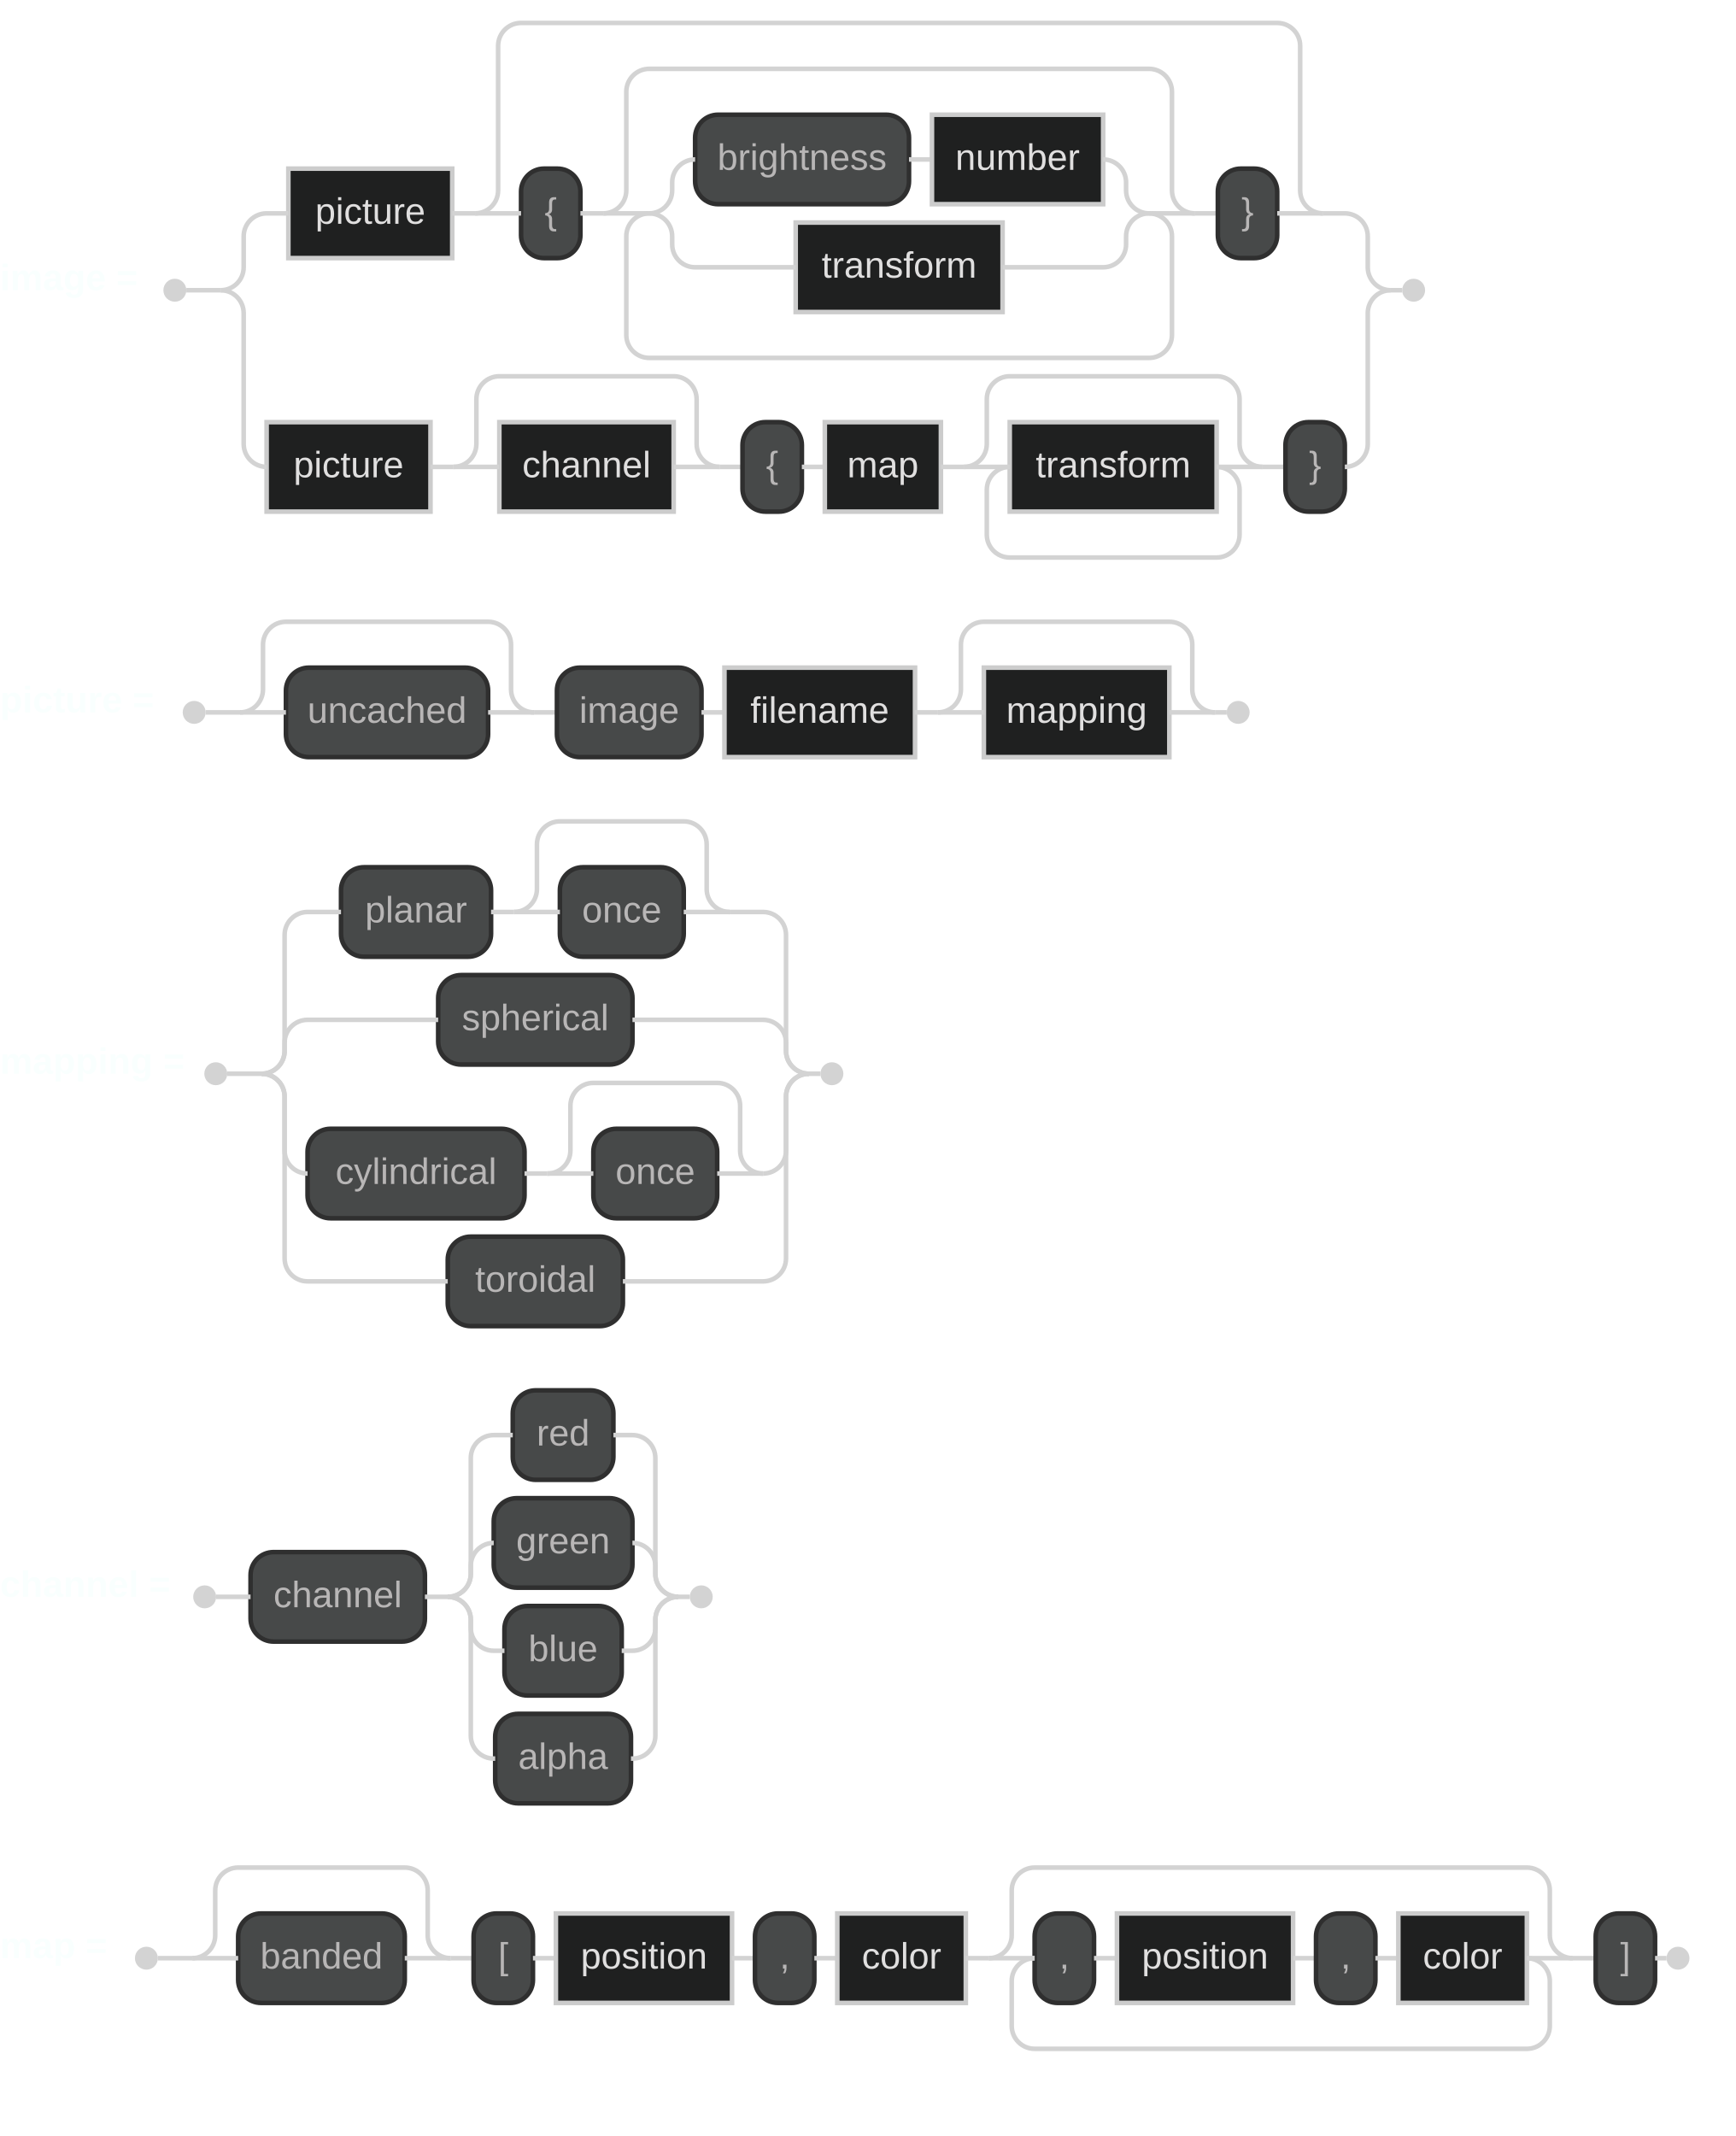
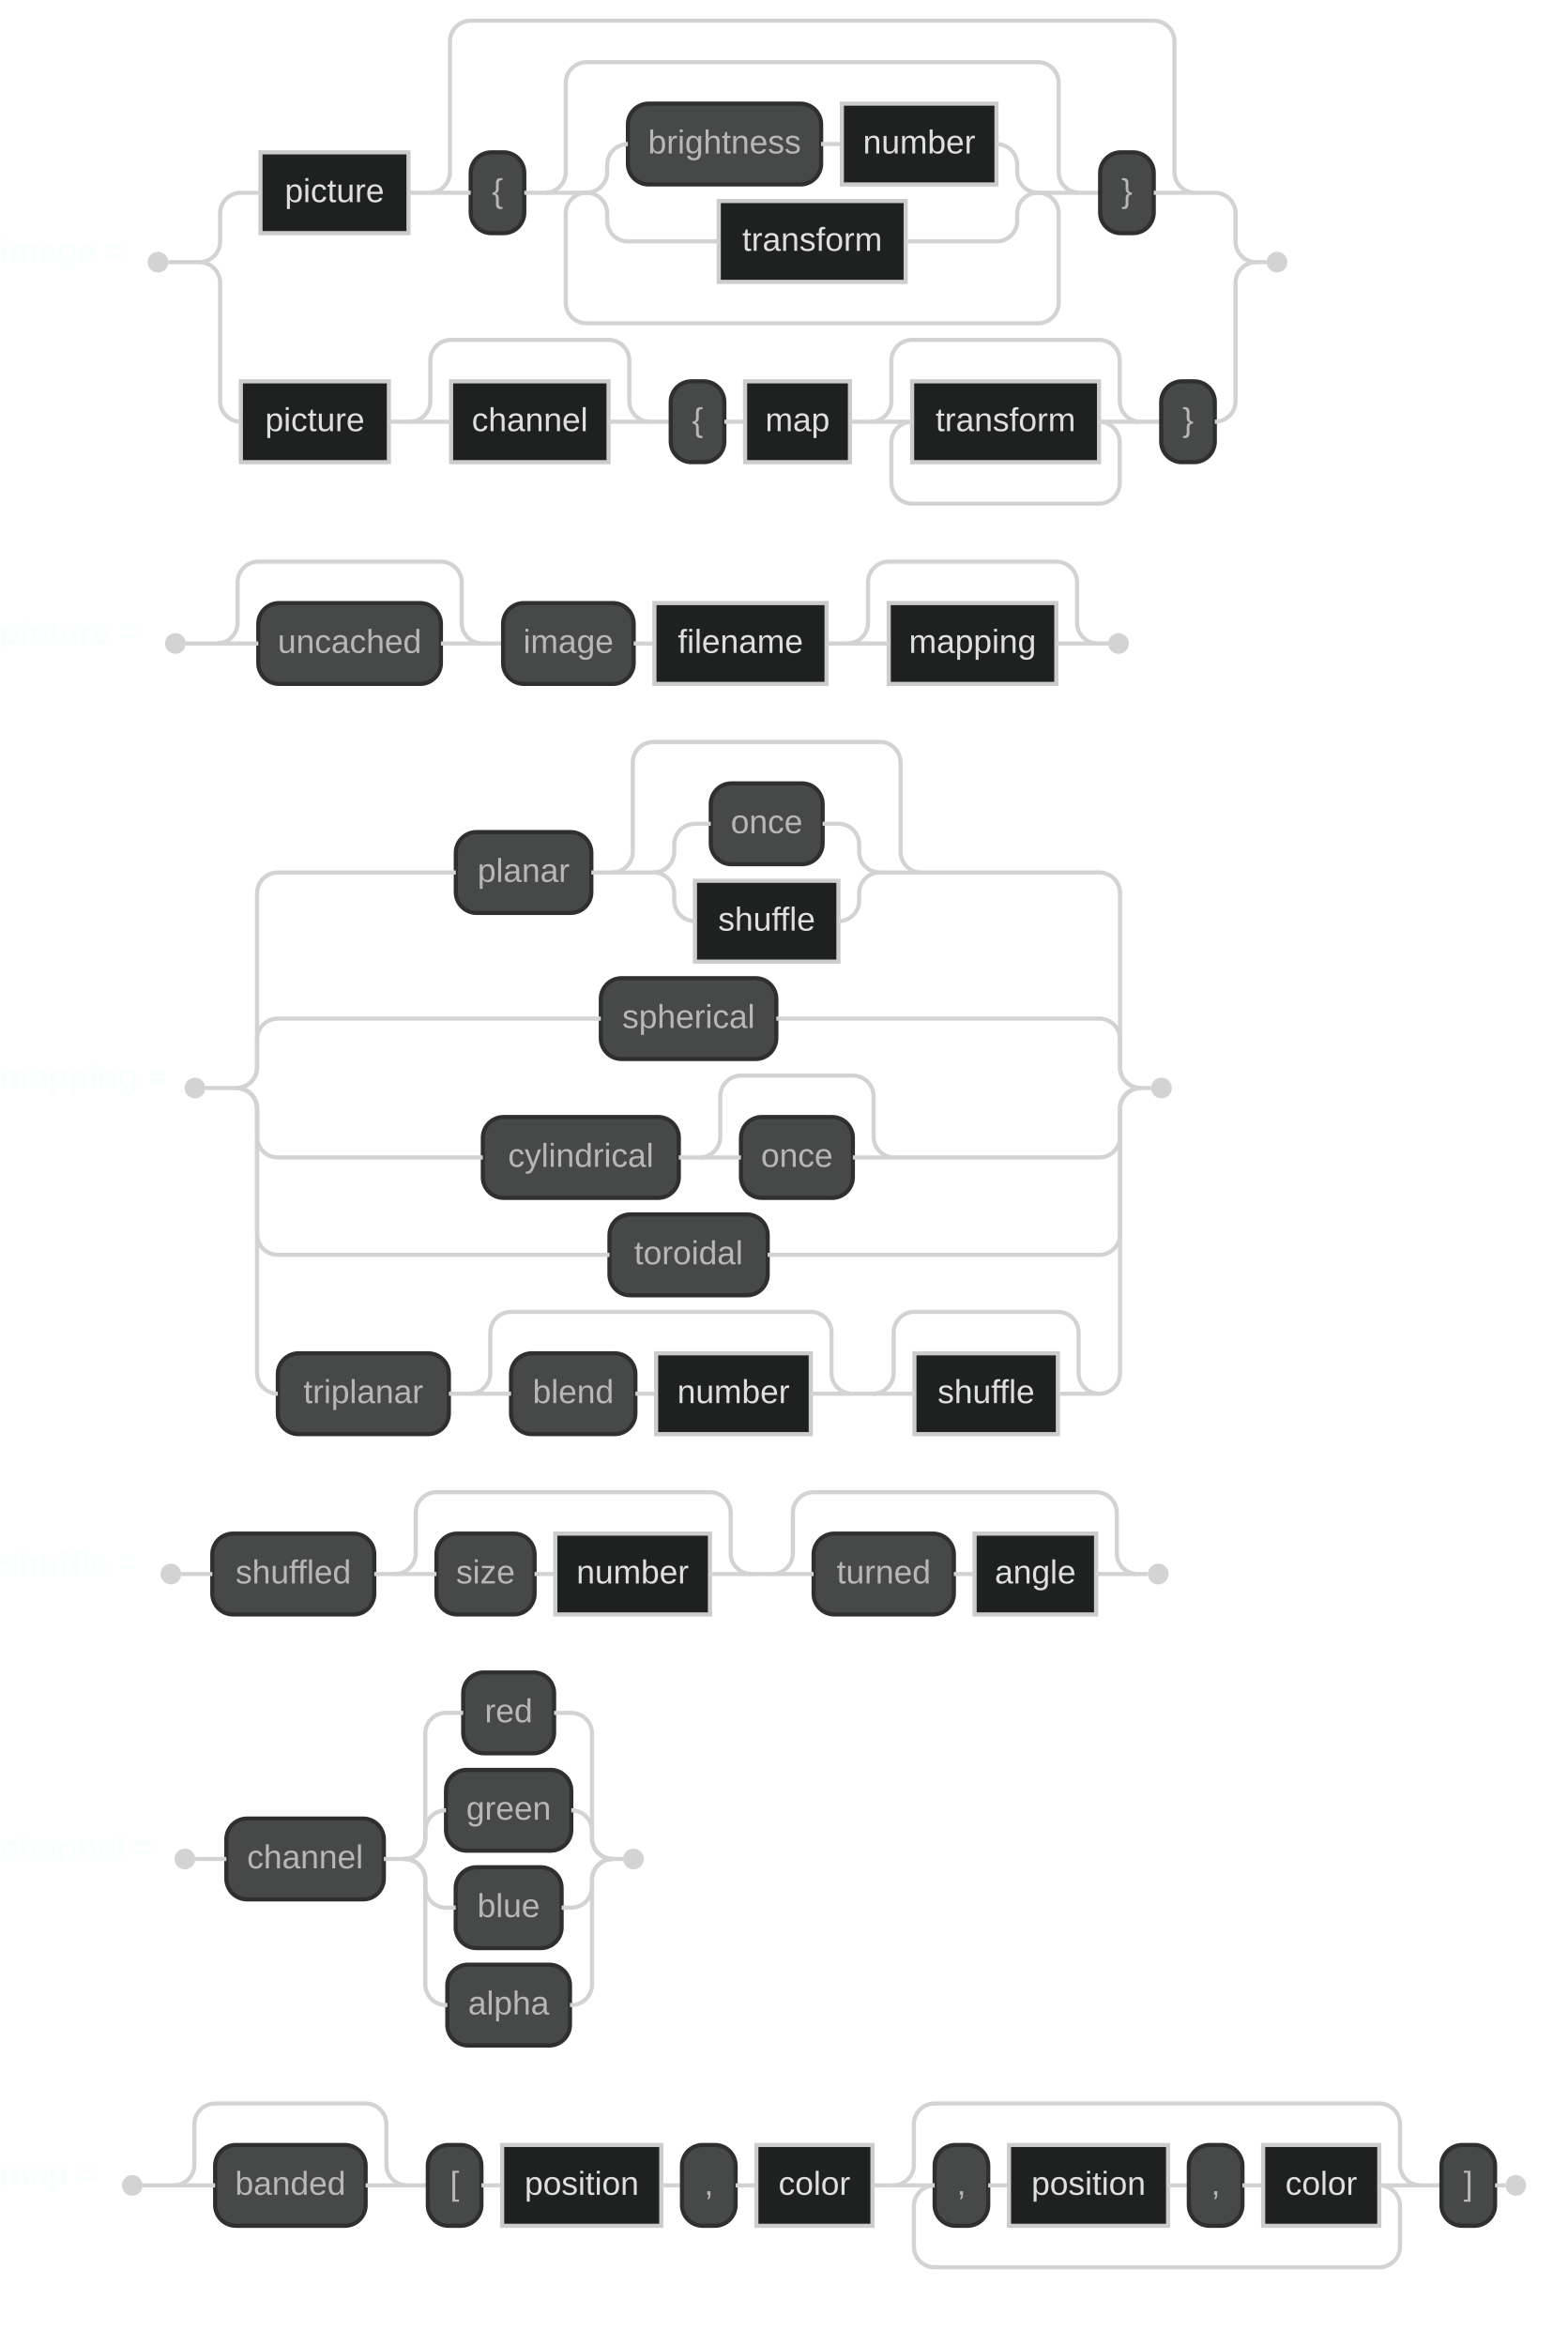
- <svg xmlns="http://www.w3.org/2000/svg" id="my-svg" width="100%" class="railroad-diagram" style="max-width: 756.438px; background-color: transparent;" viewBox="0 0 756.438 931" role="graphics-document document" aria-roledescription="railroadEbnf">
+ <svg xmlns="http://www.w3.org/2000/svg" id="my-svg" width="100%" class="railroad-diagram" style="max-width: 756.438px; background-color: transparent;" viewBox="0 0 756.438 1132" role="graphics-document document" aria-roledescription="railroadEbnf">
  <style>#my-svg{font-family:"trebuchet ms",verdana,arial,sans-serif;font-size:16px;fill:#ccc;}@keyframes edge-animation-frame{from{stroke-dashoffset:0;}}@keyframes dash{to{stroke-dashoffset:0;}}#my-svg .edge-animation-slow{stroke-dasharray:9,5!important;stroke-dashoffset:900;animation:dash 50s linear infinite;stroke-linecap:round;}#my-svg .edge-animation-fast{stroke-dasharray:9,5!important;stroke-dashoffset:900;animation:dash 20s linear infinite;stroke-linecap:round;}#my-svg .error-icon{fill:#a44141;}#my-svg .error-text{fill:#ddd;stroke:#ddd;}#my-svg .edge-thickness-normal{stroke-width:1px;}#my-svg .edge-thickness-thick{stroke-width:3.5px;}#my-svg .edge-pattern-solid{stroke-dasharray:0;}#my-svg .edge-thickness-invisible{stroke-width:0;fill:none;}#my-svg .edge-pattern-dashed{stroke-dasharray:3;}#my-svg .edge-pattern-dotted{stroke-dasharray:2;}#my-svg .marker{fill:lightgrey;stroke:lightgrey;}#my-svg .marker.cross{stroke:lightgrey;}#my-svg svg{font-family:"trebuchet ms",verdana,arial,sans-serif;font-size:16px;}#my-svg p{margin:0;}#my-svg .railroad-diagram{font-family:"trebuchet ms",verdana,arial,sans-serif;font-size:16px;}#my-svg .railroad-terminal rect{fill:hsl(180, 1.587%, 28.353%);stroke:hsl(180, 0%, 18.353%);stroke-width:2px;}#my-svg .railroad-terminal text{fill:rgb(183.848, 181.552, 181.552);font-family:"trebuchet ms",verdana,arial,sans-serif;font-size:16px;text-anchor:middle;dominant-baseline:middle;}#my-svg .railroad-nonterminal rect{fill:#1f2020;stroke:#cccccc;stroke-width:2px;}#my-svg .railroad-nonterminal text{fill:#e0dfdf;font-family:"trebuchet ms",verdana,arial,sans-serif;font-size:16px;text-anchor:middle;dominant-baseline:middle;}#my-svg .railroad-line{stroke:lightgrey;stroke-width:2px;fill:none;}#my-svg .railroad-start circle,#my-svg .railroad-end circle{fill:lightgrey;}#my-svg .railroad-comment ellipse{fill:#181818;stroke:hsl(20, 0%, 2.353%);stroke-width:2px;}#my-svg .railroad-comment text{fill:rgb(223, 223.667, 224);font-style:italic;font-family:"trebuchet ms",verdana,arial,sans-serif;font-size:16px;text-anchor:middle;dominant-baseline:middle;}#my-svg .railroad-special rect{fill:hsl(20, 1.587%, 12.353%);stroke:hsl(20, 0%, 2.353%);stroke-width:2px;stroke-dasharray:5,3;}#my-svg .railroad-special text{fill:#e0dfdf;font-family:"trebuchet ms",verdana,arial,sans-serif;font-size:16px;text-anchor:middle;dominant-baseline:middle;}#my-svg .railroad-rule-name{font-weight:bold;fill:#F9FFFE;font-family:"trebuchet ms",verdana,arial,sans-serif;font-size:16px;}#my-svg .node .neo-node{stroke:#ccc;}#my-svg [data-look="neo"].node rect,#my-svg [data-look="neo"].cluster rect,#my-svg [data-look="neo"].node polygon{stroke:url(#my-svg-gradient);filter:drop-shadow( 1px 2px 2px rgba(185,185,185,1));}#my-svg [data-look="neo"].swimlane.cluster rect{filter:none;}#my-svg [data-look="neo"].node path{stroke:url(#my-svg-gradient);stroke-width:1px;}#my-svg [data-look="neo"].node .outer-path{filter:drop-shadow( 1px 2px 2px rgba(185,185,185,1));}#my-svg [data-look="neo"].node .neo-line path{stroke:#ccc;filter:none;}#my-svg [data-look="neo"].node circle{stroke:url(#my-svg-gradient);filter:drop-shadow( 1px 2px 2px rgba(185,185,185,1));}#my-svg [data-look="neo"].node circle .state-start{fill:#000000;}#my-svg [data-look="neo"].icon-shape .icon{fill:url(#my-svg-gradient);filter:drop-shadow( 1px 2px 2px rgba(185,185,185,1));}#my-svg [data-look="neo"].icon-shape .icon-neo path{stroke:url(#my-svg-gradient);filter:drop-shadow( 1px 2px 2px rgba(185,185,185,1));}#my-svg :root{--mermaid-font-family:"trebuchet ms",verdana,arial,sans-serif;}</style>
  <g />
  <g class="railroad-rule" transform="translate(0, 10)">
    <g transform="translate(96.21875, 0)">
      <g class="railroad-choice">
        <g class="railroad-sequence" transform="translate(29.46875, 0)">
          <g class="railroad-nonterminal" transform="translate(0, 63.5)">
            <rect x="0" y="0" width="71.438" height="39" />
            <text x="35.719" y="19.5">picture</text>
          </g>
          <path class="railroad-line" d="M 71.438 83 L 81.438 83" />
          <g class="railroad-optional" transform="translate(81.4375, 0)">
            <g class="railroad-sequence" transform="translate(20, 20)">
              <g class="railroad-terminal" transform="translate(0, 43.5)">
                <rect x="0" y="0" width="25.875" height="39" rx="10" ry="10" />
                <text x="12.938" y="19.5">{</text>
              </g>
              <path class="railroad-line" d="M 25.875 63 L 35.875 63" />
              <g class="railroad-repetition" transform="translate(35.875, 0)">
                <g class="railroad-choice" transform="translate(20, 20)">
                  <g class="railroad-sequence" transform="translate(20, 0)">
                    <g class="railroad-terminal" transform="translate(0, 0)">
                      <rect x="0" y="0" width="93.234" height="39" rx="10" ry="10" />
                      <text x="46.617" y="19.5">brightness</text>
                    </g>
                    <path class="railroad-line" d="M 93.234 19.5 L 103.234 19.5" />
                    <g class="railroad-nonterminal" transform="translate(103.2344, 0)">
                      <rect x="0" y="0" width="74.625" height="39" />
                      <text x="37.312" y="19.5">number</text>
                    </g>
                  </g>
                  <path class="railroad-line" d="M 0 43 A 10 10 0 0 0 10 33 L 10 29.5 A 10 10 0 0 1 20 19.5 L 20 19.5" />
                  <path class="railroad-line" d="M 197.859 19.5 L 197.859 19.5 A 10 10 0 0 1 207.859 29.5 L 207.859 33 A 10 10 0 0 0 217.859 43" />
                  <g class="railroad-nonterminal" transform="translate(63.83594, 47)">
                    <rect x="0" y="0" width="90.188" height="39" />
                    <text x="45.094" y="19.5">transform</text>
                  </g>
                  <path class="railroad-line" d="M 0 43 A 10 10 0 0 1 10 53 L 10 56.5 A 10 10 0 0 0 20 66.5 L 63.836 66.5" />
                  <path class="railroad-line" d="M 154.023 66.5 L 197.859 66.5 A 10 10 0 0 0 207.859 56.5 L 207.859 53 A 10 10 0 0 1 217.859 43" />
                </g>
                <path class="railroad-line" d="M 0 63 L 20 63" />
                <path class="railroad-line" d="M 237.859 63 L 257.859 63" />
                <path class="railroad-line" d="M 237.859 63 A 10 10 0 0 1 247.859 73 L 247.859 116 A 10 10 0 0 1 237.859 126 L 20 126 A 10 10 0 0 1 10 116 L 10 73 A 10 10 0 0 1 20 63" />
                <path class="railroad-line" d="M 0 63 A 10 10 0 0 0 10 53 L 10 10 A 10 10 0 0 1 20 0 L 237.859 0 A 10 10 0 0 1 247.859 10 L 247.859 53 A 10 10 0 0 0 257.859 63" />
              </g>
              <path class="railroad-line" d="M 293.734 63 L 303.734 63" />
              <g class="railroad-terminal" transform="translate(303.7344, 43.5)">
                <rect x="0" y="0" width="25.875" height="39" rx="10" ry="10" />
                <text x="12.938" y="19.5">}</text>
              </g>
            </g>
            <path class="railroad-line" d="M 0 83 L 20 83" />
            <path class="railroad-line" d="M 349.609 83 L 369.609 83" />
            <path class="railroad-line" d="M 0 83 A 10 10 0 0 0 10 73 L 10 10 A 10 10 0 0 1 20 0 L 349.609 0 A 10 10 0 0 1 359.609 10 L 359.609 73 A 10 10 0 0 0 369.609 83" />
          </g>
        </g>
        <path class="railroad-line" d="M 0 116.5 A 10 10 0 0 0 10 106.5 L 10 93 A 10 10 0 0 1 20 83 L 29.469 83" />
        <path class="railroad-line" d="M 480.516 83 L 489.984 83 A 10 10 0 0 1 499.984 93 L 499.984 106.5 A 10 10 0 0 0 509.984 116.5" />
        <g class="railroad-sequence" transform="translate(20, 154)">
          <g class="railroad-nonterminal" transform="translate(0, 20)">
            <rect x="0" y="0" width="71.438" height="39" />
            <text x="35.719" y="19.5">picture</text>
          </g>
          <path class="railroad-line" d="M 71.438 39.5 L 81.438 39.5" />
          <g class="railroad-optional" transform="translate(81.4375, 0)">
            <g class="railroad-nonterminal" transform="translate(20, 20)">
              <rect x="0" y="0" width="76" height="39" />
              <text x="38" y="19.5">channel</text>
            </g>
            <path class="railroad-line" d="M 0 39.5 L 20 39.5" />
            <path class="railroad-line" d="M 96 39.5 L 116 39.5" />
            <path class="railroad-line" d="M 0 39.5 A 10 10 0 0 0 10 29.5 L 10 10 A 10 10 0 0 1 20 0 L 96 0 A 10 10 0 0 1 106 10 L 106 29.5 A 10 10 0 0 0 116 39.5" />
          </g>
          <path class="railroad-line" d="M 197.438 39.5 L 207.438 39.5" />
          <g class="railroad-terminal" transform="translate(207.4375, 20)">
            <rect x="0" y="0" width="25.875" height="39" rx="10" ry="10" />
            <text x="12.938" y="19.5">{</text>
          </g>
          <path class="railroad-line" d="M 233.312 39.5 L 243.312 39.5" />
          <g class="railroad-nonterminal" transform="translate(243.3125, 20)">
            <rect x="0" y="0" width="50.609" height="39" />
            <text x="25.305" y="19.5">map</text>
          </g>
          <path class="railroad-line" d="M 293.922 39.5 L 303.922 39.5" />
          <g class="railroad-repetition" transform="translate(303.9219, 0)">
            <g class="railroad-nonterminal" transform="translate(20, 20)">
              <rect x="0" y="0" width="90.188" height="39" />
              <text x="45.094" y="19.5">transform</text>
            </g>
            <path class="railroad-line" d="M 0 39.5 L 20 39.5" />
            <path class="railroad-line" d="M 110.188 39.5 L 130.188 39.5" />
            <path class="railroad-line" d="M 110.188 39.5 A 10 10 0 0 1 120.188 49.5 L 120.188 69 A 10 10 0 0 1 110.188 79 L 20 79 A 10 10 0 0 1 10 69 L 10 49.5 A 10 10 0 0 1 20 39.5" />
            <path class="railroad-line" d="M 0 39.5 A 10 10 0 0 0 10 29.5 L 10 10 A 10 10 0 0 1 20 0 L 110.188 0 A 10 10 0 0 1 120.188 10 L 120.188 29.5 A 10 10 0 0 0 130.188 39.5" />
          </g>
          <path class="railroad-line" d="M 434.109 39.5 L 444.109 39.5" />
          <g class="railroad-terminal" transform="translate(444.1094, 20)">
            <rect x="0" y="0" width="25.875" height="39" rx="10" ry="10" />
            <text x="12.938" y="19.5">}</text>
          </g>
        </g>
        <path class="railroad-line" d="M 0 116.5 A 10 10 0 0 1 10 126.5 L 10 183.5 A 10 10 0 0 0 20 193.5 L 20 193.5" />
        <path class="railroad-line" d="M 489.984 193.5 L 489.984 193.5 A 10 10 0 0 0 499.984 183.5 L 499.984 126.5 A 10 10 0 0 1 509.984 116.5" />
      </g>
    </g>
    <g class="railroad-rule-name-group">
      <text class="railroad-rule-name" x="0" y="116.5">image =</text>
    </g>
    <g class="railroad-start">
      <circle cx="76.219" cy="116.5" r="5" />
    </g>
    <g class="railroad-end">
      <circle cx="616.203" cy="116.5" r="5" />
    </g>
    <path class="railroad-line" d="M 81.219 116.5 L 96.219 116.5" />
    <path class="railroad-line" d="M 606.203 116.5 L 611.203 116.5" />
  </g>
  <g class="railroad-rule" transform="translate(0, 271)">
    <g transform="translate(104.6406, 0)">
      <g class="railroad-sequence">
        <g class="railroad-optional" transform="translate(0, 0)">
          <g class="railroad-terminal" transform="translate(20, 20)">
            <rect x="0" y="0" width="88.125" height="39" rx="10" ry="10" />
            <text x="44.062" y="19.5">uncached</text>
          </g>
          <path class="railroad-line" d="M 0 39.5 L 20 39.5" />
          <path class="railroad-line" d="M 108.125 39.5 L 128.125 39.5" />
          <path class="railroad-line" d="M 0 39.5 A 10 10 0 0 0 10 29.5 L 10 10 A 10 10 0 0 1 20 0 L 108.125 0 A 10 10 0 0 1 118.125 10 L 118.125 29.5 A 10 10 0 0 0 128.125 39.5" />
        </g>
        <path class="railroad-line" d="M 128.125 39.5 L 138.125 39.5" />
        <g class="railroad-terminal" transform="translate(138.125, 20)">
          <rect x="0" y="0" width="63.016" height="39" rx="10" ry="10" />
          <text x="31.508" y="19.5">image</text>
        </g>
        <path class="railroad-line" d="M 201.141 39.5 L 211.141 39.5" />
        <g class="railroad-nonterminal" transform="translate(211.1406, 20)">
          <rect x="0" y="0" width="83.078" height="39" />
          <text x="41.539" y="19.5">filename</text>
        </g>
        <path class="railroad-line" d="M 294.219 39.5 L 304.219 39.5" />
        <g class="railroad-optional" transform="translate(304.2188, 0)">
          <g class="railroad-nonterminal" transform="translate(20, 20)">
            <rect x="0" y="0" width="80.859" height="39" />
            <text x="40.43" y="19.5">mapping</text>
          </g>
          <path class="railroad-line" d="M 0 39.5 L 20 39.5" />
          <path class="railroad-line" d="M 100.859 39.5 L 120.859 39.5" />
          <path class="railroad-line" d="M 0 39.5 A 10 10 0 0 0 10 29.5 L 10 10 A 10 10 0 0 1 20 0 L 100.859 0 A 10 10 0 0 1 110.859 10 L 110.859 29.5 A 10 10 0 0 0 120.859 39.5" />
        </g>
      </g>
    </g>
    <g class="railroad-rule-name-group">
      <text class="railroad-rule-name" x="0" y="39.5">picture =</text>
    </g>
    <g class="railroad-start">
      <circle cx="84.641" cy="39.5" r="5" />
    </g>
    <g class="railroad-end">
      <circle cx="539.719" cy="39.5" r="5" />
    </g>
    <path class="railroad-line" d="M 89.641 39.5 L 104.641 39.5" />
    <path class="railroad-line" d="M 529.719 39.5 L 534.719 39.5" />
  </g>
  <g class="railroad-rule" transform="translate(0, 358)">
    <g transform="translate(114.0625, 0)">
      <g class="railroad-choice">
-         <g class="railroad-sequence" transform="translate(34.58594, 0)">
-           <g class="railroad-terminal" transform="translate(0, 20)">
+         <g class="railroad-sequence" transform="translate(105.8828, 0)">
+           <g class="railroad-terminal" transform="translate(0, 43.5)">
            <rect x="0" y="0" width="65.406" height="39" rx="10" ry="10" />
            <text x="32.703" y="19.5">planar</text>
          </g>
-           <path class="railroad-line" d="M 65.406 39.5 L 75.406 39.5" />
+           <path class="railroad-line" d="M 65.406 63 L 75.406 63" />
          <g class="railroad-optional" transform="translate(75.40625, 0)">
-             <g class="railroad-terminal" transform="translate(20, 20)">
-               <rect x="0" y="0" width="53.984" height="39" rx="10" ry="10" />
-               <text x="26.992" y="19.5">once</text>
-             </g>
-             <path class="railroad-line" d="M 0 39.5 L 20 39.5" />
-             <path class="railroad-line" d="M 73.984 39.5 L 93.984 39.5" />
-             <path class="railroad-line" d="M 0 39.5 A 10 10 0 0 0 10 29.5 L 10 10 A 10 10 0 0 1 20 0 L 73.984 0 A 10 10 0 0 1 83.984 10 L 83.984 29.5 A 10 10 0 0 0 93.984 39.5" />
-           </g>
-         </g>
-         <path class="railroad-line" d="M 0 110 A 10 10 0 0 0 10 100 L 10 49.5 A 10 10 0 0 1 20 39.5 L 34.586 39.5" />
-         <path class="railroad-line" d="M 203.977 39.5 L 218.562 39.5 A 10 10 0 0 1 228.562 49.5 L 228.562 100 A 10 10 0 0 0 238.562 110" />
-         <g class="railroad-terminal" transform="translate(76.9375, 67)">
+             <g class="railroad-choice" transform="translate(20, 20)">
+               <g class="railroad-terminal" transform="translate(27.625, 0)">
+                 <rect x="0" y="0" width="53.984" height="39" rx="10" ry="10" />
+                 <text x="26.992" y="19.5">once</text>
+               </g>
+               <path class="railroad-line" d="M 0 43 A 10 10 0 0 0 10 33 L 10 29.5 A 10 10 0 0 1 20 19.5 L 27.625 19.5" />
+               <path class="railroad-line" d="M 81.609 19.5 L 89.234 19.5 A 10 10 0 0 1 99.234 29.5 L 99.234 33 A 10 10 0 0 0 109.234 43" />
+               <g class="railroad-nonterminal" transform="translate(20, 47)">
+                 <rect x="0" y="0" width="69.234" height="39" />
+                 <text x="34.617" y="19.5">shuffle</text>
+               </g>
+               <path class="railroad-line" d="M 0 43 A 10 10 0 0 1 10 53 L 10 56.5 A 10 10 0 0 0 20 66.5 L 20 66.5" />
+               <path class="railroad-line" d="M 89.234 66.5 L 89.234 66.5 A 10 10 0 0 0 99.234 56.5 L 99.234 53 A 10 10 0 0 1 109.234 43" />
+             </g>
+             <path class="railroad-line" d="M 0 63 L 20 63" />
+             <path class="railroad-line" d="M 129.234 63 L 149.234 63" />
+             <path class="railroad-line" d="M 0 63 A 10 10 0 0 0 10 53 L 10 10 A 10 10 0 0 1 20 0 L 129.234 0 A 10 10 0 0 1 139.234 10 L 139.234 53 A 10 10 0 0 0 149.234 63" />
+           </g>
+         </g>
+         <path class="railroad-line" d="M 0 167 A 10 10 0 0 0 10 157 L 10 73 A 10 10 0 0 1 20 63 L 105.883 63" />
+         <path class="railroad-line" d="M 330.523 63 L 416.406 63 A 10 10 0 0 1 426.406 73 L 426.406 157 A 10 10 0 0 0 436.406 167" />
+         <g class="railroad-terminal" transform="translate(175.8594, 114)">
          <rect x="0" y="0" width="84.688" height="39" rx="10" ry="10" />
          <text x="42.344" y="19.5">spherical</text>
        </g>
-         <path class="railroad-line" d="M 0 110 A 10 10 0 0 0 10 100 L 10 96.5 A 10 10 0 0 1 20 86.5 L 76.938 86.5" />
-         <path class="railroad-line" d="M 161.625 86.5 L 218.562 86.5 A 10 10 0 0 1 228.562 96.5 L 228.562 100 A 10 10 0 0 0 238.562 110" />
-         <g class="railroad-sequence" transform="translate(20, 114)">
+         <path class="railroad-line" d="M 0 167 A 10 10 0 0 0 10 157 L 10 143.5 A 10 10 0 0 1 20 133.5 L 175.859 133.5" />
+         <path class="railroad-line" d="M 260.547 133.5 L 416.406 133.5 A 10 10 0 0 1 426.406 143.5 L 426.406 157 A 10 10 0 0 0 436.406 167" />
+         <g class="railroad-sequence" transform="translate(118.9219, 161)">
          <g class="railroad-terminal" transform="translate(0, 20)">
            <rect x="0" y="0" width="94.578" height="39" rx="10" ry="10" />
            <text x="47.289" y="19.5">cylindrical</text>
          </g>
          <path class="railroad-line" d="M 94.578 39.5 L 104.578 39.5" />
          <g class="railroad-optional" transform="translate(104.5781, 0)">
            <g class="railroad-terminal" transform="translate(20, 20)">
              <rect x="0" y="0" width="53.984" height="39" rx="10" ry="10" />
              <text x="26.992" y="19.5">once</text>
            </g>
            <path class="railroad-line" d="M 0 39.5 L 20 39.5" />
            <path class="railroad-line" d="M 73.984 39.5 L 93.984 39.5" />
            <path class="railroad-line" d="M 0 39.5 A 10 10 0 0 0 10 29.5 L 10 10 A 10 10 0 0 1 20 0 L 73.984 0 A 10 10 0 0 1 83.984 10 L 83.984 29.5 A 10 10 0 0 0 93.984 39.5" />
          </g>
        </g>
-         <path class="railroad-line" d="M 0 110 A 10 10 0 0 1 10 120 L 10 143.5 A 10 10 0 0 0 20 153.5 L 20 153.5" />
-         <path class="railroad-line" d="M 218.562 153.5 L 218.562 153.5 A 10 10 0 0 0 228.562 143.5 L 228.562 120 A 10 10 0 0 1 238.562 110" />
-         <g class="railroad-terminal" transform="translate(81.10938, 181)">
+         <path class="railroad-line" d="M 0 167 A 10 10 0 0 1 10 177 L 10 190.5 A 10 10 0 0 0 20 200.5 L 118.922 200.5" />
+         <path class="railroad-line" d="M 317.484 200.5 L 416.406 200.5 A 10 10 0 0 0 426.406 190.5 L 426.406 177 A 10 10 0 0 1 436.406 167" />
+         <g class="railroad-terminal" transform="translate(180.0312, 228)">
          <rect x="0" y="0" width="76.344" height="39" rx="10" ry="10" />
          <text x="38.172" y="19.5">toroidal</text>
        </g>
-         <path class="railroad-line" d="M 0 110 A 10 10 0 0 1 10 120 L 10 190.5 A 10 10 0 0 0 20 200.5 L 81.109 200.5" />
-         <path class="railroad-line" d="M 157.453 200.5 L 218.562 200.5 A 10 10 0 0 0 228.562 190.5 L 228.562 120 A 10 10 0 0 1 238.562 110" />
-       </g>
-     </g>
-     <g class="railroad-rule-name-group">
-       <text class="railroad-rule-name" x="0" y="110">mapping =</text>
-     </g>
-     <g class="railroad-start">
-       <circle cx="94.062" cy="110" r="5" />
-     </g>
-     <g class="railroad-end">
-       <circle cx="362.625" cy="110" r="5" />
-     </g>
-     <path class="railroad-line" d="M 99.062 110 L 114.062 110" />
-     <path class="railroad-line" d="M 352.625 110 L 357.625 110" />
-   </g>
-   <g class="railroad-rule" transform="translate(0, 606)">
+         <path class="railroad-line" d="M 0 167 A 10 10 0 0 1 10 177 L 10 237.5 A 10 10 0 0 0 20 247.5 L 180.031 247.5" />
+         <path class="railroad-line" d="M 256.375 247.5 L 416.406 247.5 A 10 10 0 0 0 426.406 237.5 L 426.406 177 A 10 10 0 0 1 436.406 167" />
+         <g class="railroad-sequence" transform="translate(20, 275)">
+           <g class="railroad-terminal" transform="translate(0, 20)">
+             <rect x="0" y="0" width="82.531" height="39" rx="10" ry="10" />
+             <text x="41.266" y="19.5">triplanar</text>
+           </g>
+           <path class="railroad-line" d="M 82.531 39.5 L 92.531 39.5" />
+           <g class="railroad-optional" transform="translate(92.53125, 0)">
+             <g class="railroad-sequence" transform="translate(20, 20)">
+               <g class="railroad-terminal" transform="translate(0, 0)">
+                 <rect x="0" y="0" width="60.016" height="39" rx="10" ry="10" />
+                 <text x="30.008" y="19.5">blend</text>
+               </g>
+               <path class="railroad-line" d="M 60.016 19.5 L 70.016 19.5" />
+               <g class="railroad-nonterminal" transform="translate(70.01562, 0)">
+                 <rect x="0" y="0" width="74.625" height="39" />
+                 <text x="37.312" y="19.5">number</text>
+               </g>
+             </g>
+             <path class="railroad-line" d="M 0 39.5 L 20 39.5" />
+             <path class="railroad-line" d="M 164.641 39.5 L 184.641 39.5" />
+             <path class="railroad-line" d="M 0 39.5 A 10 10 0 0 0 10 29.5 L 10 10 A 10 10 0 0 1 20 0 L 164.641 0 A 10 10 0 0 1 174.641 10 L 174.641 29.5 A 10 10 0 0 0 184.641 39.5" />
+           </g>
+           <path class="railroad-line" d="M 277.172 39.5 L 287.172 39.5" />
+           <g class="railroad-optional" transform="translate(287.1719, 0)">
+             <g class="railroad-nonterminal" transform="translate(20, 20)">
+               <rect x="0" y="0" width="69.234" height="39" />
+               <text x="34.617" y="19.5">shuffle</text>
+             </g>
+             <path class="railroad-line" d="M 0 39.5 L 20 39.5" />
+             <path class="railroad-line" d="M 89.234 39.5 L 109.234 39.5" />
+             <path class="railroad-line" d="M 0 39.5 A 10 10 0 0 0 10 29.5 L 10 10 A 10 10 0 0 1 20 0 L 89.234 0 A 10 10 0 0 1 99.234 10 L 99.234 29.5 A 10 10 0 0 0 109.234 39.5" />
+           </g>
+         </g>
+         <path class="railroad-line" d="M 0 167 A 10 10 0 0 1 10 177 L 10 304.5 A 10 10 0 0 0 20 314.5 L 20 314.5" />
+         <path class="railroad-line" d="M 416.406 314.5 L 416.406 314.5 A 10 10 0 0 0 426.406 304.5 L 426.406 177 A 10 10 0 0 1 436.406 167" />
+       </g>
+     </g>
+     <g class="railroad-rule-name-group">
+       <text class="railroad-rule-name" x="0" y="167">mapping =</text>
+     </g>
+     <g class="railroad-start">
+       <circle cx="94.062" cy="167" r="5" />
+     </g>
+     <g class="railroad-end">
+       <circle cx="560.469" cy="167" r="5" />
+     </g>
+     <path class="railroad-line" d="M 99.062 167 L 114.062 167" />
+     <path class="railroad-line" d="M 550.469 167 L 555.469 167" />
+   </g>
+   <g class="railroad-rule" transform="translate(0, 720)">
+     <g transform="translate(102.4531, 0)">
+       <g class="railroad-sequence">
+         <g class="railroad-terminal" transform="translate(0, 20)">
+           <rect x="0" y="0" width="78.156" height="39" rx="10" ry="10" />
+           <text x="39.078" y="19.5">shuffled</text>
+         </g>
+         <path class="railroad-line" d="M 78.156 39.5 L 88.156 39.5" />
+         <g class="railroad-optional" transform="translate(88.15625, 0)">
+           <g class="railroad-sequence" transform="translate(20, 20)">
+             <g class="railroad-terminal" transform="translate(0, 0)">
+               <rect x="0" y="0" width="47.359" height="39" rx="10" ry="10" />
+               <text x="23.68" y="19.5">size</text>
+             </g>
+             <path class="railroad-line" d="M 47.359 19.5 L 57.359 19.5" />
+             <g class="railroad-nonterminal" transform="translate(57.35938, 0)">
+               <rect x="0" y="0" width="74.625" height="39" />
+               <text x="37.312" y="19.5">number</text>
+             </g>
+           </g>
+           <path class="railroad-line" d="M 0 39.5 L 20 39.5" />
+           <path class="railroad-line" d="M 151.984 39.5 L 171.984 39.5" />
+           <path class="railroad-line" d="M 0 39.5 A 10 10 0 0 0 10 29.5 L 10 10 A 10 10 0 0 1 20 0 L 151.984 0 A 10 10 0 0 1 161.984 10 L 161.984 29.5 A 10 10 0 0 0 171.984 39.5" />
+         </g>
+         <path class="railroad-line" d="M 260.141 39.5 L 270.141 39.5" />
+         <g class="railroad-optional" transform="translate(270.1406, 0)">
+           <g class="railroad-sequence" transform="translate(20, 20)">
+             <g class="railroad-terminal" transform="translate(0, 0)">
+               <rect x="0" y="0" width="67.688" height="39" rx="10" ry="10" />
+               <text x="33.844" y="19.5">turned</text>
+             </g>
+             <path class="railroad-line" d="M 67.688 19.5 L 77.688 19.5" />
+             <g class="railroad-nonterminal" transform="translate(77.6875, 0)">
+               <rect x="0" y="0" width="58.625" height="39" />
+               <text x="29.312" y="19.5">angle</text>
+             </g>
+           </g>
+           <path class="railroad-line" d="M 0 39.5 L 20 39.5" />
+           <path class="railroad-line" d="M 156.312 39.5 L 176.312 39.5" />
+           <path class="railroad-line" d="M 0 39.5 A 10 10 0 0 0 10 29.5 L 10 10 A 10 10 0 0 1 20 0 L 156.312 0 A 10 10 0 0 1 166.312 10 L 166.312 29.5 A 10 10 0 0 0 176.312 39.5" />
+         </g>
+       </g>
+     </g>
+     <g class="railroad-rule-name-group">
+       <text class="railroad-rule-name" x="0" y="39.5">shuffle =</text>
+     </g>
+     <g class="railroad-start">
+       <circle cx="82.453" cy="39.5" r="5" />
+     </g>
+     <g class="railroad-end">
+       <circle cx="558.906" cy="39.5" r="5" />
+     </g>
+     <path class="railroad-line" d="M 87.453 39.5 L 102.453 39.5" />
+     <path class="railroad-line" d="M 548.906 39.5 L 553.906 39.5" />
+   </g>
+   <g class="railroad-rule" transform="translate(0, 807)">
    <g transform="translate(109.2188, 0)">
      <g class="railroad-sequence">
        <g class="railroad-terminal" transform="translate(0, 70.5)">
          <rect x="0" y="0" width="76" height="39" rx="10" ry="10" />
          <text x="38" y="19.5">channel</text>
        </g>
        <path class="railroad-line" d="M 76 90 L 86 90" />
        <g class="railroad-choice" transform="translate(86, 0)">
          <g class="railroad-terminal" transform="translate(28.29688, 0)">
            <rect x="0" y="0" width="43.859" height="39" rx="10" ry="10" />
            <text x="21.93" y="19.5">red</text>
          </g>
          <path class="railroad-line" d="M 0 90 A 10 10 0 0 0 10 80 L 10 29.5 A 10 10 0 0 1 20 19.5 L 28.297 19.5" />
          <path class="railroad-line" d="M 72.156 19.5 L 80.453 19.5 A 10 10 0 0 1 90.453 29.5 L 90.453 80 A 10 10 0 0 0 100.453 90" />
          <g class="railroad-terminal" transform="translate(20, 47)">
            <rect x="0" y="0" width="60.453" height="39" rx="10" ry="10" />
            <text x="30.227" y="19.5">green</text>
          </g>
          <path class="railroad-line" d="M 0 90 A 10 10 0 0 0 10 80 L 10 76.5 A 10 10 0 0 1 20 66.5 L 20 66.5" />
          <path class="railroad-line" d="M 80.453 66.5 L 80.453 66.5 A 10 10 0 0 1 90.453 76.5 L 90.453 80 A 10 10 0 0 0 100.453 90" />
          <g class="railroad-terminal" transform="translate(24.67188, 94)">
            <rect x="0" y="0" width="51.109" height="39" rx="10" ry="10" />
            <text x="25.555" y="19.5">blue</text>
          </g>
          <path class="railroad-line" d="M 0 90 A 10 10 0 0 1 10 100 L 10 103.5 A 10 10 0 0 0 20 113.5 L 24.672 113.5" />
          <path class="railroad-line" d="M 75.781 113.5 L 80.453 113.5 A 10 10 0 0 0 90.453 103.5 L 90.453 100 A 10 10 0 0 1 100.453 90" />
          <g class="railroad-terminal" transform="translate(20.63281, 141)">
            <rect x="0" y="0" width="59.188" height="39" rx="10" ry="10" />
            <text x="29.594" y="19.5">alpha</text>
          </g>
          <path class="railroad-line" d="M 0 90 A 10 10 0 0 1 10 100 L 10 150.5 A 10 10 0 0 0 20 160.5 L 20.633 160.5" />
          <path class="railroad-line" d="M 79.82 160.5 L 80.453 160.5 A 10 10 0 0 0 90.453 150.5 L 90.453 100 A 10 10 0 0 1 100.453 90" />
        </g>
      </g>
    </g>
    <g class="railroad-rule-name-group">
      <text class="railroad-rule-name" x="0" y="90">channel =</text>
    </g>
    <g class="railroad-start">
      <circle cx="89.219" cy="90" r="5" />
    </g>
    <g class="railroad-end">
      <circle cx="305.672" cy="90" r="5" />
    </g>
    <path class="railroad-line" d="M 94.219 90 L 109.219 90" />
    <path class="railroad-line" d="M 295.672 90 L 300.672 90" />
  </g>
-   <g class="railroad-rule" transform="translate(0, 814)">
+   <g class="railroad-rule" transform="translate(0, 1015)">
    <g transform="translate(83.8125, 0)">
      <g class="railroad-sequence">
        <g class="railroad-optional" transform="translate(0, 0)">
          <g class="railroad-terminal" transform="translate(20, 20)">
            <rect x="0" y="0" width="72.625" height="39" rx="10" ry="10" />
            <text x="36.312" y="19.5">banded</text>
          </g>
          <path class="railroad-line" d="M 0 39.5 L 20 39.5" />
          <path class="railroad-line" d="M 92.625 39.5 L 112.625 39.5" />
          <path class="railroad-line" d="M 0 39.5 A 10 10 0 0 0 10 29.5 L 10 10 A 10 10 0 0 1 20 0 L 92.625 0 A 10 10 0 0 1 102.625 10 L 102.625 29.5 A 10 10 0 0 0 112.625 39.5" />
        </g>
        <path class="railroad-line" d="M 112.625 39.5 L 122.625 39.5" />
        <g class="railroad-terminal" transform="translate(122.625, 20)">
          <rect x="0" y="0" width="25.875" height="39" rx="10" ry="10" />
          <text x="12.938" y="19.5">[</text>
        </g>
        <path class="railroad-line" d="M 148.5 39.5 L 158.5 39.5" />
        <g class="railroad-nonterminal" transform="translate(158.5, 20)">
          <rect x="0" y="0" width="76.781" height="39" />
          <text x="38.391" y="19.5">position</text>
        </g>
        <path class="railroad-line" d="M 235.281 39.5 L 245.281 39.5" />
        <g class="railroad-terminal" transform="translate(245.2812, 20)">
          <rect x="0" y="0" width="25.875" height="39" rx="10" ry="10" />
          <text x="12.938" y="19.5">,</text>
        </g>
        <path class="railroad-line" d="M 271.156 39.5 L 281.156 39.5" />
        <g class="railroad-nonterminal" transform="translate(281.1562, 20)">
          <rect x="0" y="0" width="56.031" height="39" />
          <text x="28.016" y="19.5">color</text>
        </g>
        <path class="railroad-line" d="M 337.188 39.5 L 347.188 39.5" />
        <g class="railroad-repetition" transform="translate(347.1875, 0)">
          <g class="railroad-sequence" transform="translate(20, 20)">
            <g class="railroad-terminal" transform="translate(0, 0)">
              <rect x="0" y="0" width="25.875" height="39" rx="10" ry="10" />
              <text x="12.938" y="19.5">,</text>
            </g>
            <path class="railroad-line" d="M 25.875 19.5 L 35.875 19.5" />
            <g class="railroad-nonterminal" transform="translate(35.875, 0)">
              <rect x="0" y="0" width="76.781" height="39" />
              <text x="38.391" y="19.5">position</text>
            </g>
            <path class="railroad-line" d="M 112.656 19.5 L 122.656 19.5" />
            <g class="railroad-terminal" transform="translate(122.6562, 0)">
              <rect x="0" y="0" width="25.875" height="39" rx="10" ry="10" />
              <text x="12.938" y="19.5">,</text>
            </g>
            <path class="railroad-line" d="M 148.531 19.5 L 158.531 19.5" />
            <g class="railroad-nonterminal" transform="translate(158.5312, 0)">
              <rect x="0" y="0" width="56.031" height="39" />
              <text x="28.016" y="19.5">color</text>
            </g>
          </g>
          <path class="railroad-line" d="M 0 39.5 L 20 39.5" />
          <path class="railroad-line" d="M 234.562 39.5 L 254.562 39.5" />
          <path class="railroad-line" d="M 234.562 39.5 A 10 10 0 0 1 244.562 49.5 L 244.562 69 A 10 10 0 0 1 234.562 79 L 20 79 A 10 10 0 0 1 10 69 L 10 49.5 A 10 10 0 0 1 20 39.5" />
          <path class="railroad-line" d="M 0 39.5 A 10 10 0 0 0 10 29.5 L 10 10 A 10 10 0 0 1 20 0 L 234.562 0 A 10 10 0 0 1 244.562 10 L 244.562 29.5 A 10 10 0 0 0 254.562 39.5" />
        </g>
        <path class="railroad-line" d="M 601.75 39.5 L 611.75 39.5" />
        <g class="railroad-terminal" transform="translate(611.75, 20)">
          <rect x="0" y="0" width="25.875" height="39" rx="10" ry="10" />
          <text x="12.938" y="19.5">]</text>
        </g>
      </g>
    </g>
    <g class="railroad-rule-name-group">
      <text class="railroad-rule-name" x="0" y="39.5">map =</text>
    </g>
    <g class="railroad-start">
      <circle cx="63.812" cy="39.5" r="5" />
    </g>
    <g class="railroad-end">
      <circle cx="731.438" cy="39.5" r="5" />
    </g>
    <path class="railroad-line" d="M 68.812 39.5 L 83.812 39.5" />
    <path class="railroad-line" d="M 721.438 39.5 L 726.438 39.5" />
  </g>
</svg>
